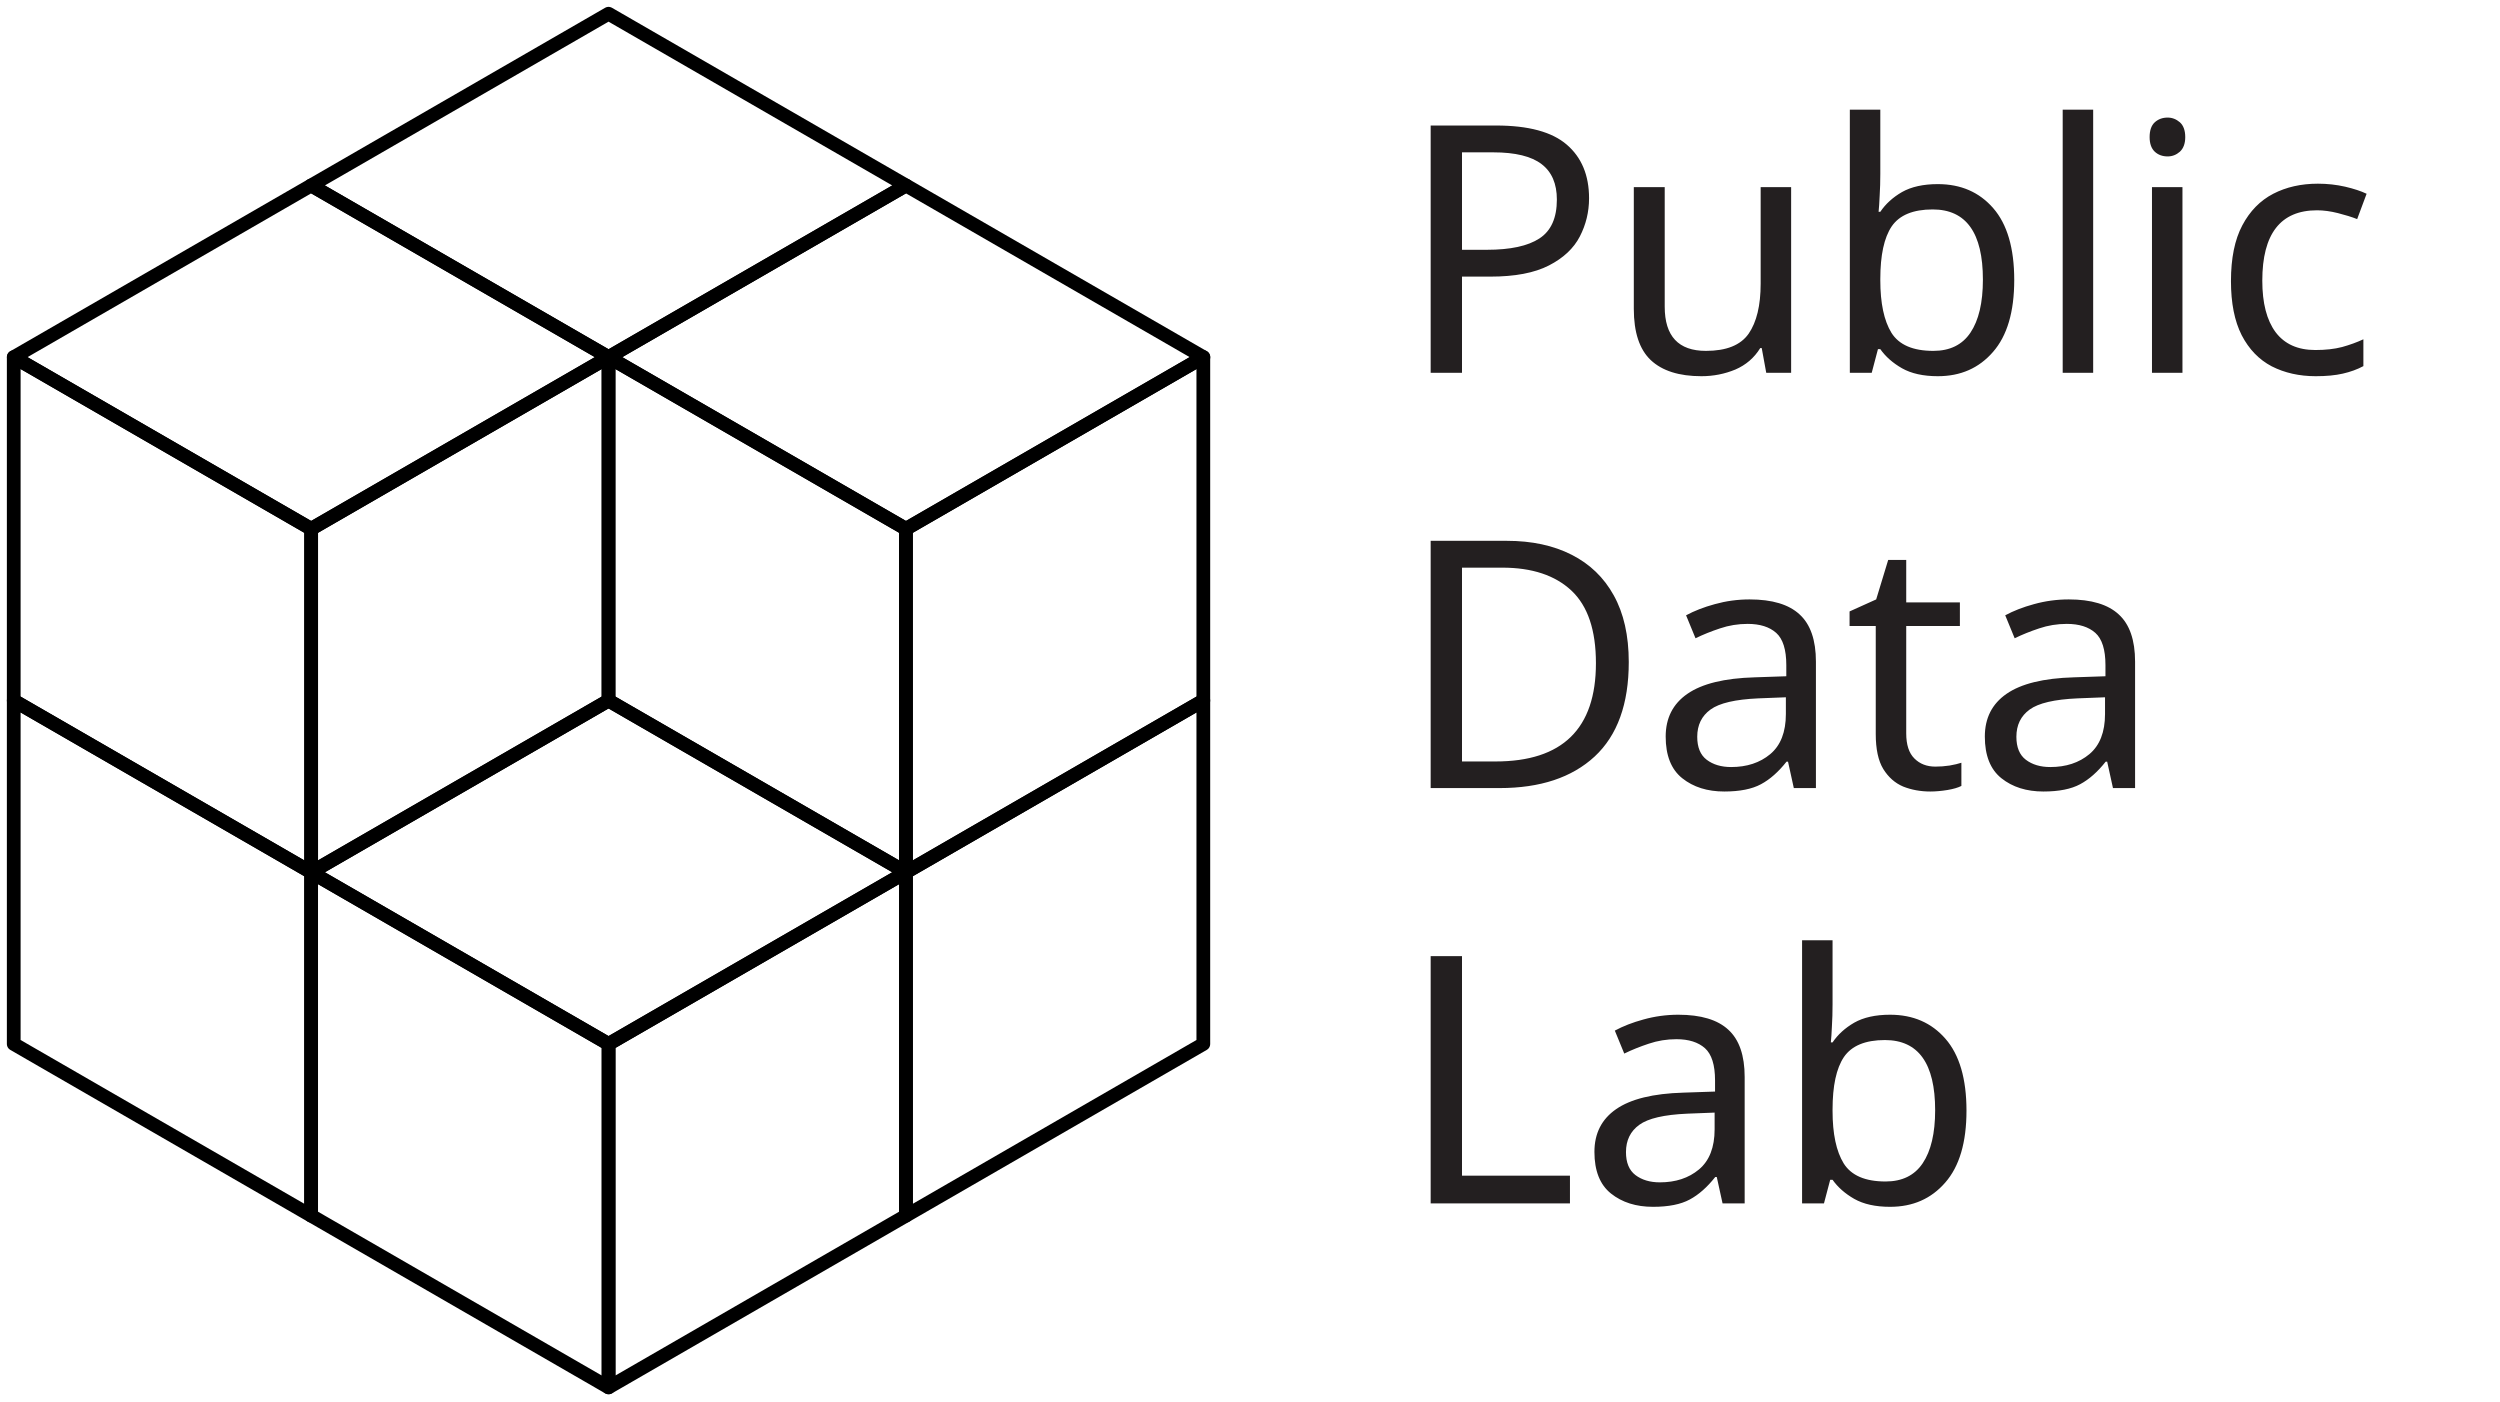
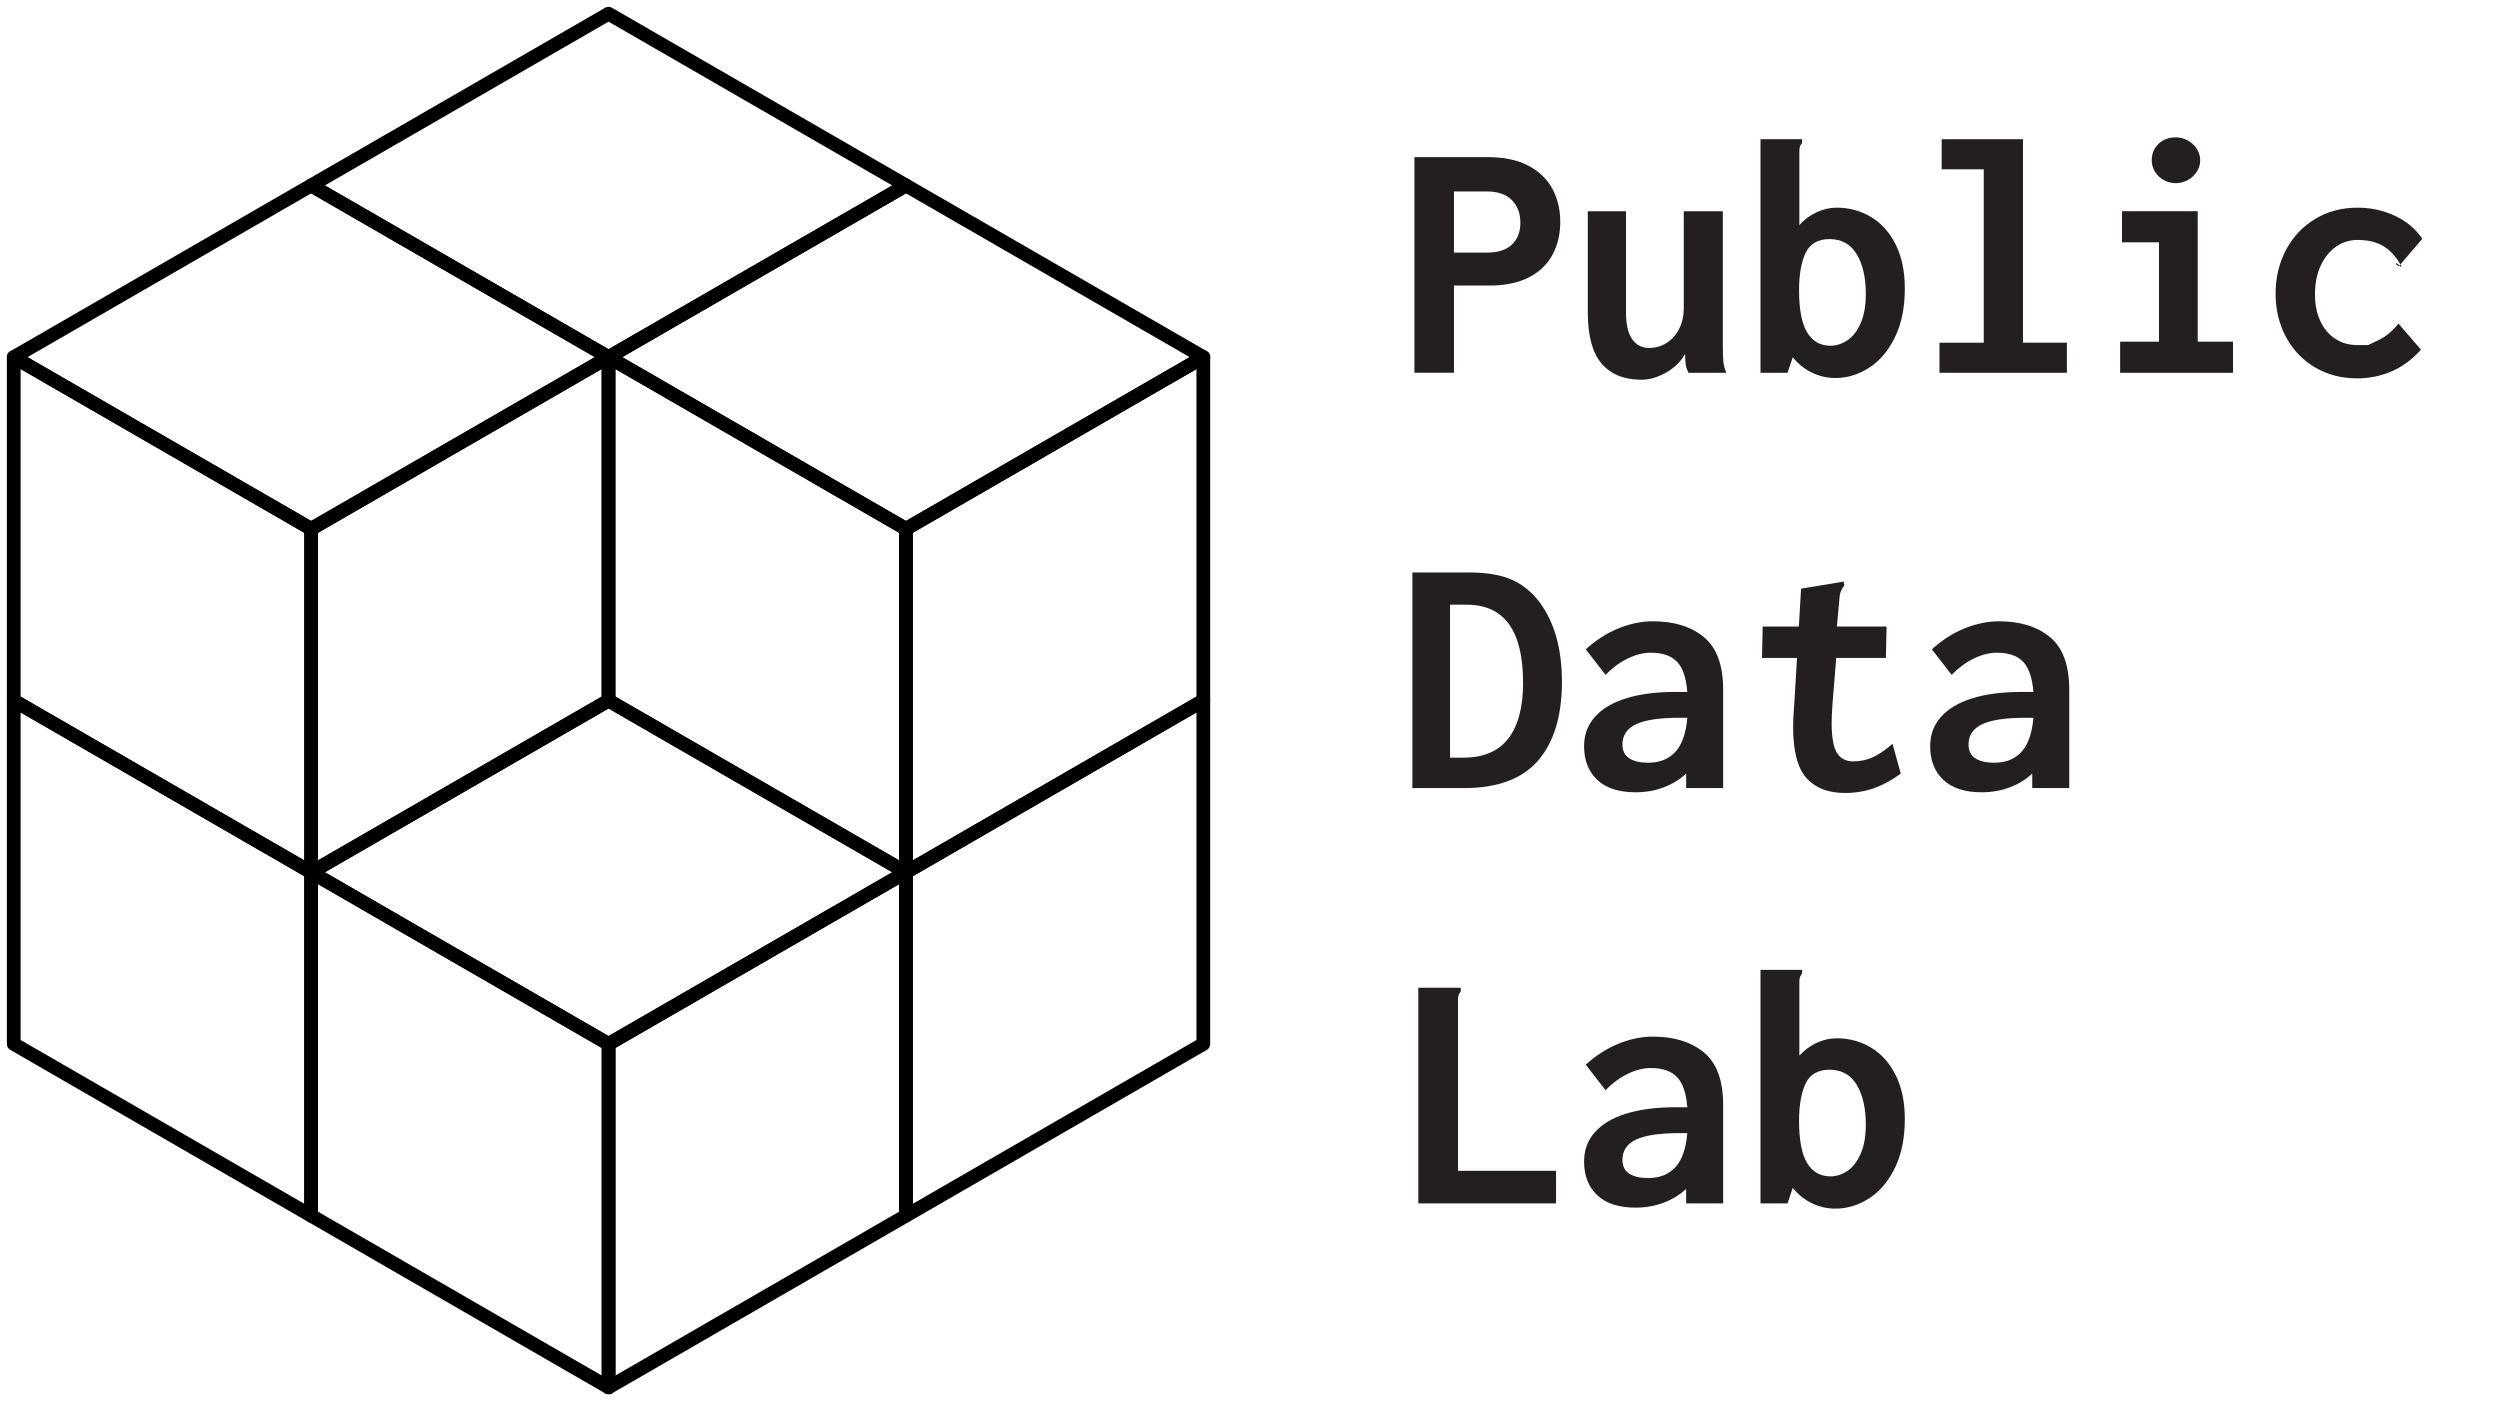
<svg xmlns="http://www.w3.org/2000/svg" version="1.1" id="Layer_1" x="0px" y="0px" width="182px" height="102px" viewBox="0 0 182 102" enable-background="new 0 0 182 102" xml:space="preserve">
  <g>
-     <text transform="matrix(1 0 0 1 101.7148 27.1377)">
-       <tspan x="0" y="0" fill="#231F20" font-family="'Inconsolata-Bold'" font-size="25.195">Public</tspan>
-       <tspan x="0" y="30.234" fill="#231F20" font-family="'Inconsolata-Bold'" font-size="25.195">Data</tspan>
-       <tspan x="0" y="60.47" fill="#231F20" font-family="'Inconsolata-Bold'" font-size="25.195">Lab</tspan>
-     </text>
+     <g enable-background="new    ">
+       <path fill="#231F20" d="M102.97,11.439h5.327c1.197,0,2.189,0.209,2.977,0.628c0.787,0.418,1.37,0.982,1.748,1.691    c0.377,0.709,0.565,1.507,0.565,2.393s-0.185,1.678-0.554,2.375s-0.939,1.248-1.71,1.654s-1.739,0.609-2.903,0.609h-2.571v6.348    h-2.879V11.439z M108.211,18.391c0.836,0,1.457-0.197,1.863-0.591s0.609-0.918,0.609-1.574c0-0.689-0.207-1.243-0.621-1.661    s-1.023-0.627-1.827-0.627h-2.387v4.453H108.211z" />
+       <path fill="#231F20" d="M116.595,26.467c-0.669-0.783-1.003-2.027-1.003-3.733v-7.356h2.781v7.356    c0,0.878,0.148,1.529,0.448,1.956s0.712,0.64,1.236,0.64c0.468,0,0.894-0.123,1.28-0.369c0.385-0.246,0.688-0.59,0.91-1.033    c0.221-0.443,0.332-0.943,0.332-1.501v-7.049h2.842v9.842c0,0.5,0.014,0.882,0.043,1.144c0.028,0.263,0.1,0.521,0.215,0.775    h-2.756c-0.106-0.205-0.174-0.408-0.203-0.609c-0.028-0.2-0.043-0.453-0.043-0.756c-0.328,0.565-0.795,1.019-1.402,1.359    c-0.607,0.34-1.197,0.511-1.771,0.511C118.232,27.643,117.264,27.25,116.595,26.467z" />
+       <path fill="#231F20" d="M131.904,27.125c-0.541-0.262-1.004-0.635-1.39-1.119l-0.382,1.132h-1.968V10.136h3.026v0.283    c-0.09,0.098-0.147,0.207-0.172,0.325c-0.025,0.119-0.033,0.318-0.025,0.597v5.045c0.361-0.402,0.781-0.714,1.262-0.936    c0.479-0.222,0.965-0.332,1.457-0.332c0.902,0,1.73,0.224,2.486,0.671c0.754,0.446,1.354,1.113,1.802,1.999    c0.446,0.886,0.671,1.96,0.671,3.223c0,1.378-0.24,2.56-0.721,3.543c-0.479,0.984-1.107,1.725-1.882,2.221    s-1.593,0.745-2.454,0.745C133.016,27.52,132.446,27.388,131.904,27.125z M134.471,24.788c0.389-0.254,0.713-0.664,0.971-1.23    c0.259-0.565,0.389-1.287,0.389-2.165c0-1.197-0.223-2.161-0.665-2.892c-0.442-0.729-1.103-1.095-1.98-1.095    c-0.837,0-1.415,0.334-1.735,1.003c-0.319,0.669-0.479,1.572-0.479,2.713c0,1.41,0.196,2.438,0.59,3.081    c0.394,0.645,0.959,0.966,1.697,0.966C133.677,25.169,134.08,25.042,134.471,24.788z" />
+       <path fill="#231F20" d="M141.193,27.138v-2.189h3.224V12.325h-3.063v-2.189h5.918v14.812h3.198v2.189H141.193z" />
+       <path fill="#231F20" d="M154.346,27.138v-2.264h2.829v-7.233h-2.694v-2.264h5.512v9.497h2.57v2.264H154.346z M157.52,13.106    c-0.271-0.151-0.484-0.354-0.641-0.608c-0.155-0.255-0.233-0.529-0.233-0.824c0-0.484,0.164-0.884,0.492-1.2    c0.328-0.315,0.751-0.474,1.267-0.474c0.304,0,0.593,0.076,0.867,0.228c0.275,0.152,0.494,0.357,0.658,0.615    c0.164,0.259,0.246,0.535,0.246,0.831c0,0.295-0.082,0.569-0.246,0.824c-0.164,0.254-0.383,0.457-0.658,0.608    c-0.274,0.152-0.563,0.228-0.867,0.228C158.085,13.334,157.789,13.259,157.52,13.106z" />
+       <path fill="#231F20" d="M172.404,25.12c0,0,0.257-0.123,0.77-0.369s0.99-0.644,1.434-1.193l1.636,1.895    c-0.632,0.714-1.343,1.241-2.134,1.581c-0.792,0.34-1.627,0.511-2.504,0.511c-1.148,0-2.174-0.267-3.076-0.8    s-1.605-1.27-2.109-2.208c-0.504-0.939-0.757-1.995-0.757-3.168c0-1.165,0.253-2.223,0.757-3.175    c0.504-0.951,1.209-1.701,2.115-2.251s1.938-0.824,3.095-0.824c0.968,0,1.874,0.197,2.719,0.591s1.509,0.951,1.993,1.673    l-1.574,1.846l-0.013,0.024c-0.009,0-0.013-0.004-0.013-0.013c-0.344-0.599-0.763-1.043-1.254-1.335    c-0.492-0.291-1.112-0.437-1.858-0.437c-0.574,0-1.097,0.164-1.568,0.492s-0.845,0.792-1.12,1.391    c-0.274,0.599-0.412,1.287-0.412,2.066c0,0.746,0.129,1.398,0.388,1.956s0.622,0.988,1.089,1.292c0.468,0.304,1,0.455,1.6,0.455    C172.139,25.12,172.404,25.12,172.404,25.12z M174.41,19.202c0-0.024,0.008-0.036,0.025-0.036c0.049,0,0.131,0.058,0.246,0.172    l-0.05,0.062l-0.222-0.185V19.202z M174.828,19.424c0,0.009-0.004,0.013-0.012,0.013c-0.025,0-0.07-0.033-0.135-0.099l0.073-0.086    C174.805,19.351,174.828,19.407,174.828,19.424z" />
+     </g>
+     <g enable-background="new    ">
+       <path fill="#231F20" d="M102.822,41.674h4.06c1.337,0,2.401,0.179,3.192,0.535c0.791,0.357,1.467,0.909,2.023,1.655    c1.074,1.46,1.612,3.383,1.612,5.77c0,2.477-0.577,4.386-1.729,5.727c-1.152,1.341-2.955,2.012-5.407,2.012h-3.752V41.674z     M106.525,55.157c1.468,0,2.561-0.463,3.278-1.39s1.077-2.28,1.077-4.06c0-3.79-1.366-5.685-4.098-5.685h-1.218v11.134H106.525z" />
+       <path fill="#231F20" d="M124.05,46.386c0.931,0.771,1.396,2.047,1.396,3.826v7.16h-2.694v-1.058    c-0.451,0.426-0.994,0.761-1.63,1.002c-0.636,0.242-1.319,0.363-2.048,0.363c-1.223,0-2.154-0.302-2.793-0.904    c-0.641-0.603-0.96-1.421-0.96-2.454c0-0.837,0.265-1.551,0.794-2.141c0.529-0.591,1.291-1.04,2.288-1.348    c0.996-0.308,2.188-0.461,3.573-0.461h0.861c-0.082-1.025-0.332-1.757-0.75-2.196c-0.418-0.438-1.055-0.658-1.907-0.658    c-0.541,0-1.103,0.142-1.686,0.425c-0.582,0.283-1.119,0.679-1.611,1.188l-1.439-1.858c0.738-0.672,1.532-1.181,2.38-1.525    c0.85-0.345,1.684-0.517,2.504-0.517C121.879,45.229,123.119,45.615,124.05,46.386z M121.965,54.739    c0.483-0.524,0.775-1.354,0.873-2.485h-0.566c-1.443,0-2.496,0.156-3.161,0.468c-0.664,0.312-0.997,0.804-0.997,1.477    c0,0.459,0.167,0.796,0.499,1.009s0.789,0.319,1.372,0.319C120.82,55.526,121.48,55.265,121.965,54.739z" />
+       <path fill="#231F20" d="M138.376,56.314c-0.615,0.459-1.253,0.81-1.913,1.052c-0.66,0.241-1.376,0.362-2.146,0.362    c-1.223,0-2.157-0.36-2.805-1.082c-0.648-0.722-0.973-1.965-0.973-3.728c0-0.451,0.025-0.947,0.074-1.489l0.209-3.53h-2.547    l0.049-2.288h2.633l0.16-2.756l3.101-0.517l0.05,0.282c-0.018,0.024-0.059,0.085-0.123,0.179c-0.066,0.095-0.119,0.205-0.16,0.332    s-0.066,0.277-0.074,0.449l-0.185,2.03h3.617l-0.05,2.288h-3.616l-0.271,3.346c-0.041,0.574-0.062,1.034-0.062,1.378    c0,1.042,0.127,1.77,0.382,2.184c0.255,0.415,0.652,0.622,1.193,0.622c0.509,0,0.979-0.099,1.415-0.296    c0.435-0.196,0.914-0.524,1.439-0.984L138.376,56.314z" />
+       <path fill="#231F20" d="M149.246,46.386c0.93,0.771,1.396,2.047,1.396,3.826v7.16h-2.695v-1.058    c-0.451,0.426-0.994,0.761-1.629,1.002c-0.637,0.242-1.319,0.363-2.049,0.363c-1.223,0-2.153-0.302-2.793-0.904    s-0.959-1.421-0.959-2.454c0-0.837,0.264-1.551,0.793-2.141c0.529-0.591,1.292-1.04,2.289-1.348    c0.996-0.308,2.188-0.461,3.573-0.461h0.86c-0.082-1.025-0.332-1.757-0.75-2.196c-0.418-0.438-1.054-0.658-1.906-0.658    c-0.541,0-1.104,0.142-1.686,0.425s-1.119,0.679-1.611,1.188l-1.439-1.858c0.738-0.672,1.531-1.181,2.38-1.525    s1.684-0.517,2.504-0.517C147.074,45.229,148.314,45.615,149.246,46.386z M147.16,54.739c0.484-0.524,0.775-1.354,0.873-2.485    h-0.565c-1.443,0-2.497,0.156-3.161,0.468s-0.997,0.804-0.997,1.477c0,0.459,0.167,0.796,0.499,1.009s0.789,0.319,1.371,0.319    C146.016,55.526,146.676,55.265,147.16,54.739z" />
+     </g>
+     <g enable-background="new    ">
+       <path fill="#231F20" d="M103.252,71.909h3.089v0.283c-0.091,0.099-0.147,0.207-0.173,0.326c-0.024,0.119-0.033,0.317-0.024,0.597    v12.118h7.136v2.374h-10.027V71.909z" />
+       <path fill="#231F20" d="M124.05,76.621c0.931,0.771,1.396,2.047,1.396,3.826v7.16h-2.694V86.55    c-0.451,0.426-0.994,0.761-1.63,1.002c-0.636,0.242-1.319,0.363-2.048,0.363c-1.223,0-2.154-0.302-2.793-0.904    c-0.641-0.603-0.96-1.421-0.96-2.454c0-0.837,0.265-1.551,0.794-2.141c0.529-0.591,1.291-1.04,2.288-1.348    c0.996-0.308,2.188-0.461,3.573-0.461h0.861c-0.082-1.025-0.332-1.757-0.75-2.196c-0.418-0.438-1.055-0.658-1.907-0.658    c-0.541,0-1.103,0.142-1.686,0.425c-0.582,0.283-1.119,0.679-1.611,1.188l-1.439-1.858c0.738-0.672,1.532-1.181,2.38-1.525    c0.85-0.345,1.684-0.517,2.504-0.517C121.879,75.465,123.119,75.851,124.05,76.621z M121.965,84.975    c0.483-0.524,0.775-1.354,0.873-2.485h-0.566c-1.443,0-2.496,0.156-3.161,0.468c-0.664,0.312-0.997,0.804-0.997,1.477    c0,0.459,0.167,0.796,0.499,1.009s0.789,0.319,1.372,0.319C120.82,85.762,121.48,85.5,121.965,84.975z" />
+       <path fill="#231F20" d="M131.904,87.595c-0.541-0.262-1.004-0.635-1.39-1.119l-0.382,1.132h-1.968V70.605h3.026v0.283    c-0.09,0.098-0.147,0.207-0.172,0.325c-0.025,0.119-0.033,0.318-0.025,0.597v5.045c0.361-0.402,0.781-0.714,1.262-0.936    c0.479-0.222,0.965-0.332,1.457-0.332c0.902,0,1.73,0.224,2.486,0.671c0.754,0.446,1.354,1.113,1.802,1.999    c0.446,0.886,0.671,1.96,0.671,3.223c0,1.378-0.24,2.56-0.721,3.543c-0.479,0.984-1.107,1.725-1.882,2.221    s-1.593,0.745-2.454,0.745C133.016,87.989,132.446,87.857,131.904,87.595z M134.471,85.258c0.389-0.254,0.713-0.664,0.971-1.23    c0.259-0.565,0.389-1.287,0.389-2.165c0-1.197-0.223-2.161-0.665-2.892c-0.442-0.729-1.103-1.095-1.98-1.095    c-0.837,0-1.415,0.334-1.735,1.003c-0.319,0.669-0.479,1.572-0.479,2.713c0,1.41,0.196,2.438,0.59,3.081    c0.394,0.645,0.959,0.966,1.697,0.966C133.677,85.639,134.08,85.512,134.471,85.258z" />
+     </g>
  </g>
  <polygon fill="none" stroke="#000000" stroke-linecap="round" stroke-linejoin="round" stroke-miterlimit="10" points="1,26   22.651,38.5 22.651,63.5 1,51 " />
  <polygon fill="none" stroke="#000000" stroke-linecap="round" stroke-linejoin="round" stroke-miterlimit="10" points="1,51   22.651,63.5 22.651,88.5 1,76 " />
  <polygon fill="none" stroke="#000000" stroke-linecap="round" stroke-linejoin="round" stroke-miterlimit="10" points="22.651,63.5   44.301,76 44.301,101 22.651,88.5 " />
  <polygon fill="none" stroke="#000000" stroke-linecap="round" stroke-linejoin="round" stroke-miterlimit="10" points="44.301,26   65.952,38.5 65.955,63.5 44.301,51 " />
  <polygon fill="none" stroke="#000000" stroke-linecap="round" stroke-linejoin="round" stroke-miterlimit="10" points="65.955,63.5   65.955,38.5 87.602,26 87.602,51 " />
  <polygon fill="none" stroke="#000000" stroke-linecap="round" stroke-linejoin="round" stroke-miterlimit="10" points="65.955,88.5   65.955,63.5 87.602,51 87.602,76 " />
  <polygon fill="none" stroke="#000000" stroke-linecap="round" stroke-linejoin="round" stroke-miterlimit="10" points="44.307,101   44.307,76 65.955,63.5 65.955,88.5 " />
  <polygon fill="none" stroke="#000000" stroke-linecap="round" stroke-linejoin="round" stroke-miterlimit="10" points="22.654,63.5   22.654,38.5 44.301,26 44.301,51 " />
  <polygon fill="none" stroke="#000000" stroke-linecap="round" stroke-linejoin="round" stroke-miterlimit="10" points="44.301,26   65.955,13.5 44.301,1 22.651,13.5 " />
  <polygon fill="none" stroke="#000000" stroke-linecap="round" stroke-linejoin="round" stroke-miterlimit="10" points="44.301,76   65.955,63.5 44.301,51 22.651,63.5 " />
  <polygon fill="none" stroke="#000000" stroke-linecap="round" stroke-linejoin="round" stroke-miterlimit="10" points="22.651,38.5   44.304,26 22.651,13.5 1.003,26 " />
  <polygon fill="none" stroke="#000000" stroke-linecap="round" stroke-linejoin="round" stroke-miterlimit="10" points="65.955,38.5   87.608,26 65.955,13.5 44.304,26 " />
</svg>
